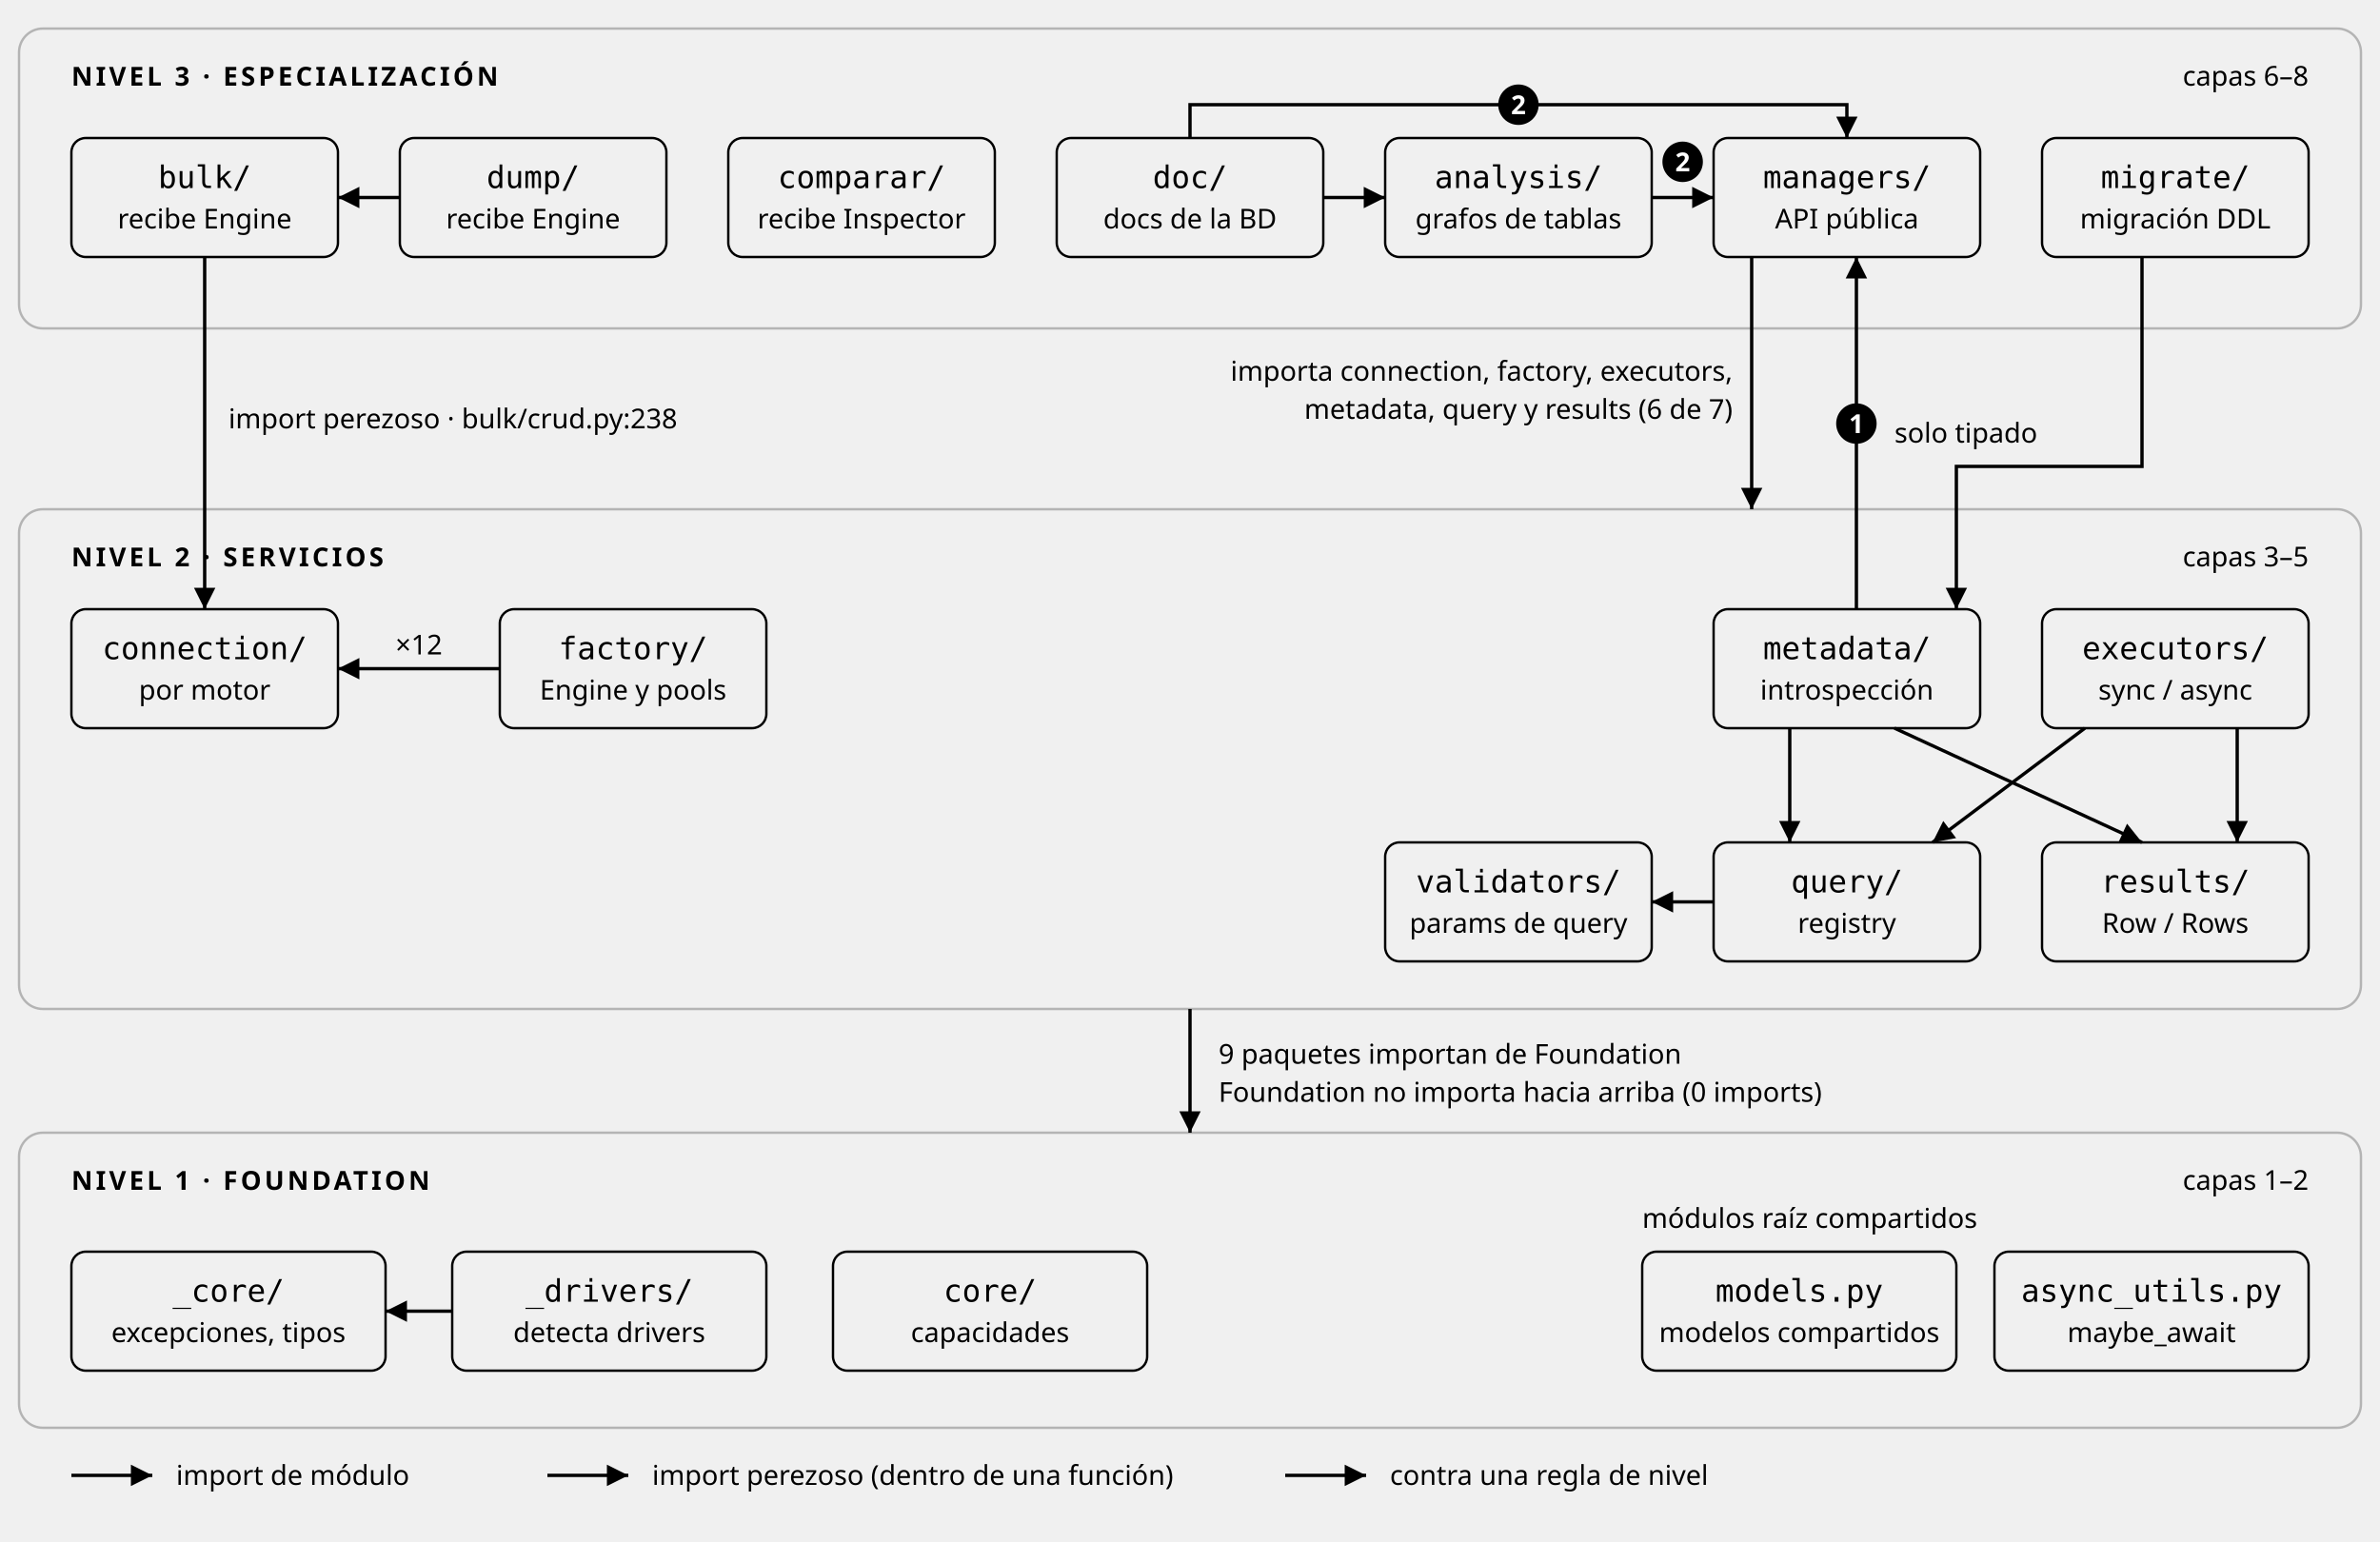
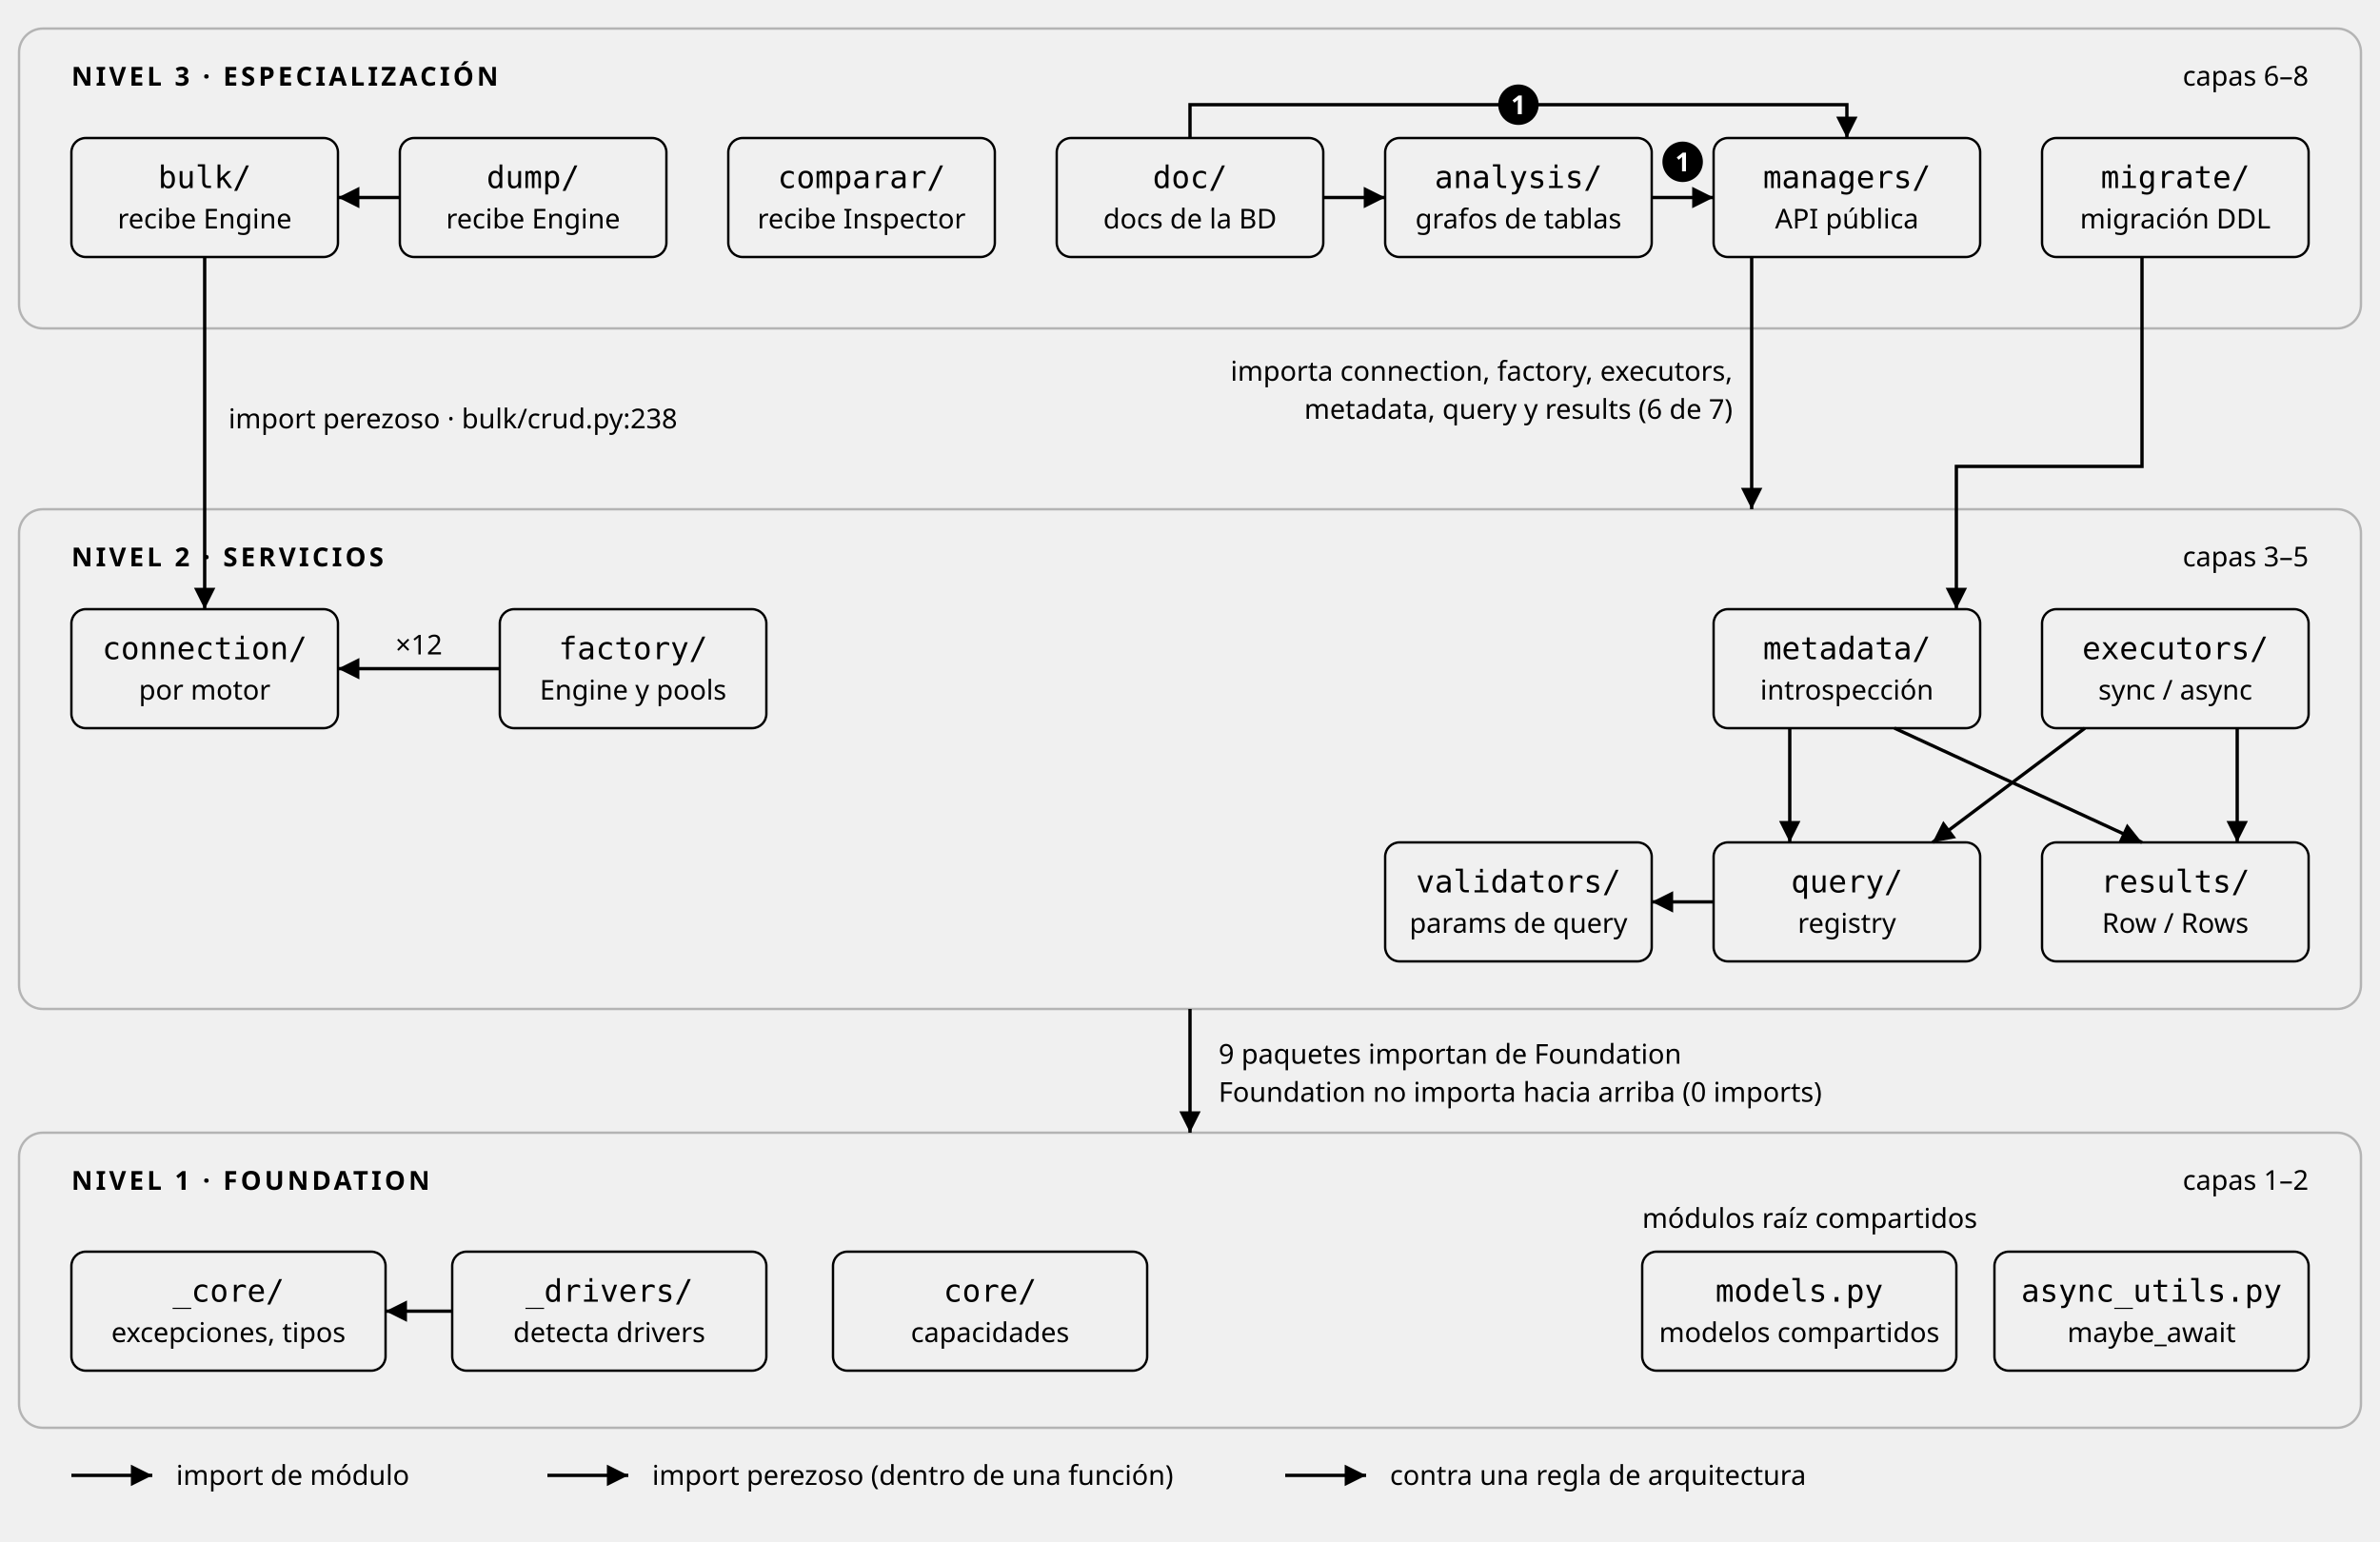
- <svg xmlns="http://www.w3.org/2000/svg" class="arq" viewBox="0 0 1000 648" role="img" aria-label="Los tres niveles de util_bbdd con sus imports reales: factory importa de connection en un solo sentido, metadata importa managers solo para tipado y analysis y doc importan el manager concreto." font-family="system-ui,sans-serif">
+ <svg xmlns="http://www.w3.org/2000/svg" class="arq" viewBox="0 0 1000 648" role="img" aria-label="Los tres niveles de util_bbdd y sus capas con los imports reales: cada paquete importa solo de capas inferiores, y analysis y doc importan el manager concreto." font-family="system-ui,sans-serif">
  <defs>
    <marker id="arq-h" viewBox="0 0 10 10" refX="10" refY="5" markerWidth="9" markerHeight="9" markerUnits="userSpaceOnUse" orient="auto">
      <path class="arq-head" d="M0 0L10 5L0 10z" fill="currentColor" />
    </marker>
    <marker id="arq-h-warn" viewBox="0 0 10 10" refX="10" refY="5" markerWidth="9" markerHeight="9" markerUnits="userSpaceOnUse" orient="auto">
      <path class="arq-head-warn" d="M0 0L10 5L0 10z" fill="currentColor" />
    </marker>
  </defs>
  <rect class="arq-band arq-band-3" x="8" y="12" width="984" height="126" rx="10" fill="none" stroke="currentColor" stroke-opacity=".25" />
  <rect class="arq-band arq-band-2" x="8" y="214" width="984" height="210" rx="10" fill="none" stroke="currentColor" stroke-opacity=".25" />
  <rect class="arq-band arq-band-1" x="8" y="476" width="984" height="124" rx="10" fill="none" stroke="currentColor" stroke-opacity=".25" />
  <text class="arq-band-label" x="30" y="36" font-size="11" font-weight="600" letter-spacing="1.3" fill="currentColor">NIVEL 3 · ESPECIALIZACIÓN</text>
  <text class="arq-band-note" x="970" y="36" text-anchor="end" font-family="system-ui,sans-serif" font-size="11.5" fill="currentColor">capas 6–8</text>
  <text class="arq-band-label" x="30" y="238" font-size="11" font-weight="600" letter-spacing="1.3" fill="currentColor">NIVEL 2 · SERVICIOS</text>
  <text class="arq-band-note" x="970" y="238" text-anchor="end" font-family="system-ui,sans-serif" font-size="11.5" fill="currentColor">capas 3–5</text>
  <text class="arq-band-label" x="30" y="500" font-size="11" font-weight="600" letter-spacing="1.3" fill="currentColor">NIVEL 1 · FOUNDATION</text>
  <text class="arq-band-note" x="970" y="500" text-anchor="end" font-family="system-ui,sans-serif" font-size="11.5" fill="currentColor">capas 1–2</text>
  <path class="arq-edge " d="M168 83 H142" fill="none" stroke="currentColor" stroke-width="1.4" marker-end="url(#arq-h)" />
  <path class="arq-edge " d="M556 83 H582" fill="none" stroke="currentColor" stroke-width="1.4" marker-end="url(#arq-h)" />
  <path class="arq-edge warn" d="M694 83 H720" fill="none" stroke="currentColor" stroke-width="1.4" marker-end="url(#arq-h-warn)" />
  <path class="arq-edge warn" d="M500 58 V44 H776 V58" fill="none" stroke="currentColor" stroke-width="1.4" marker-end="url(#arq-h-warn)" />
  <path class="arq-edge lazy" d="M86 108 V256" fill="none" stroke="currentColor" stroke-width="1.4" marker-end="url(#arq-h)" />
  <path class="arq-edge " d="M736 108 V214" fill="none" stroke="currentColor" stroke-width="1.4" marker-end="url(#arq-h)" />
-   <path class="arq-edge warn" d="M780 256 V108" fill="none" stroke="currentColor" stroke-width="1.4" marker-end="url(#arq-h-warn)" />
  <path class="arq-edge " d="M900 108 V196 H822 V256" fill="none" stroke="currentColor" stroke-width="1.4" marker-end="url(#arq-h)" />
  <path class="arq-edge " d="M752 306 V354" fill="none" stroke="currentColor" stroke-width="1.4" marker-end="url(#arq-h)" />
  <path class="arq-edge " d="M796 306 L900 354" fill="none" stroke="currentColor" stroke-width="1.4" marker-end="url(#arq-h)" />
  <path class="arq-edge " d="M876 306 L812 354" fill="none" stroke="currentColor" stroke-width="1.4" marker-end="url(#arq-h)" />
  <path class="arq-edge " d="M940 306 V354" fill="none" stroke="currentColor" stroke-width="1.4" marker-end="url(#arq-h)" />
  <path class="arq-edge " d="M720 379 H694" fill="none" stroke="currentColor" stroke-width="1.4" marker-end="url(#arq-h)" />
  <path class="arq-edge " d="M210 281 H142" fill="none" stroke="currentColor" stroke-width="1.4" marker-end="url(#arq-h)" />
  <path class="arq-edge " d="M500 424 V476" fill="none" stroke="currentColor" stroke-width="1.4" marker-end="url(#arq-h)" />
  <path class="arq-edge " d="M190 551 H162" fill="none" stroke="currentColor" stroke-width="1.4" marker-end="url(#arq-h)" />
  <g class="arq-node">
    <rect x="30" y="58" width="112" height="50" rx="6" fill="none" stroke="currentColor" />
    <text class="arq-name" x="86" y="79" text-anchor="middle" font-family="ui-monospace,Consolas,monospace" font-size="13" fill="currentColor">bulk/</text>
    <text class="arq-sub" x="86" y="96" text-anchor="middle" font-family="system-ui,sans-serif" font-size="11.5" fill="currentColor">recibe Engine</text>
  </g>
  <g class="arq-node">
    <rect x="168" y="58" width="112" height="50" rx="6" fill="none" stroke="currentColor" />
    <text class="arq-name" x="224" y="79" text-anchor="middle" font-family="ui-monospace,Consolas,monospace" font-size="13" fill="currentColor">dump/</text>
    <text class="arq-sub" x="224" y="96" text-anchor="middle" font-family="system-ui,sans-serif" font-size="11.5" fill="currentColor">recibe Engine</text>
  </g>
  <g class="arq-node">
    <rect x="306" y="58" width="112" height="50" rx="6" fill="none" stroke="currentColor" />
    <text class="arq-name" x="362" y="79" text-anchor="middle" font-family="ui-monospace,Consolas,monospace" font-size="13" fill="currentColor">comparar/</text>
    <text class="arq-sub" x="362" y="96" text-anchor="middle" font-family="system-ui,sans-serif" font-size="11.5" fill="currentColor">recibe Inspector</text>
  </g>
  <g class="arq-node">
    <rect x="444" y="58" width="112" height="50" rx="6" fill="none" stroke="currentColor" />
    <text class="arq-name" x="500" y="79" text-anchor="middle" font-family="ui-monospace,Consolas,monospace" font-size="13" fill="currentColor">doc/</text>
    <text class="arq-sub" x="500" y="96" text-anchor="middle" font-family="system-ui,sans-serif" font-size="11.5" fill="currentColor">docs de la BD</text>
  </g>
  <g class="arq-node">
    <rect x="582" y="58" width="112" height="50" rx="6" fill="none" stroke="currentColor" />
    <text class="arq-name" x="638" y="79" text-anchor="middle" font-family="ui-monospace,Consolas,monospace" font-size="13" fill="currentColor">analysis/</text>
    <text class="arq-sub" x="638" y="96" text-anchor="middle" font-family="system-ui,sans-serif" font-size="11.5" fill="currentColor">grafos de tablas</text>
  </g>
  <g class="arq-node">
    <rect x="720" y="58" width="112" height="50" rx="6" fill="none" stroke="currentColor" />
    <text class="arq-name" x="776" y="79" text-anchor="middle" font-family="ui-monospace,Consolas,monospace" font-size="13" fill="currentColor">managers/</text>
    <text class="arq-sub" x="776" y="96" text-anchor="middle" font-family="system-ui,sans-serif" font-size="11.5" fill="currentColor">API pública</text>
  </g>
  <g class="arq-node">
    <rect x="858" y="58" width="112" height="50" rx="6" fill="none" stroke="currentColor" />
    <text class="arq-name" x="914" y="79" text-anchor="middle" font-family="ui-monospace,Consolas,monospace" font-size="13" fill="currentColor">migrate/</text>
    <text class="arq-sub" x="914" y="96" text-anchor="middle" font-family="system-ui,sans-serif" font-size="11.5" fill="currentColor">migración DDL</text>
  </g>
  <g class="arq-node">
    <rect x="30" y="256" width="112" height="50" rx="6" fill="none" stroke="currentColor" />
    <text class="arq-name" x="86" y="277" text-anchor="middle" font-family="ui-monospace,Consolas,monospace" font-size="13" fill="currentColor">connection/</text>
    <text class="arq-sub" x="86" y="294" text-anchor="middle" font-family="system-ui,sans-serif" font-size="11.5" fill="currentColor">por motor</text>
  </g>
  <g class="arq-node">
    <rect x="210" y="256" width="112" height="50" rx="6" fill="none" stroke="currentColor" />
    <text class="arq-name" x="266" y="277" text-anchor="middle" font-family="ui-monospace,Consolas,monospace" font-size="13" fill="currentColor">factory/</text>
    <text class="arq-sub" x="266" y="294" text-anchor="middle" font-family="system-ui,sans-serif" font-size="11.5" fill="currentColor">Engine y pools</text>
  </g>
  <g class="arq-node">
    <rect x="720" y="256" width="112" height="50" rx="6" fill="none" stroke="currentColor" />
    <text class="arq-name" x="776" y="277" text-anchor="middle" font-family="ui-monospace,Consolas,monospace" font-size="13" fill="currentColor">metadata/</text>
    <text class="arq-sub" x="776" y="294" text-anchor="middle" font-family="system-ui,sans-serif" font-size="11.5" fill="currentColor">introspección</text>
  </g>
  <g class="arq-node">
    <rect x="858" y="256" width="112" height="50" rx="6" fill="none" stroke="currentColor" />
    <text class="arq-name" x="914" y="277" text-anchor="middle" font-family="ui-monospace,Consolas,monospace" font-size="13" fill="currentColor">executors/</text>
    <text class="arq-sub" x="914" y="294" text-anchor="middle" font-family="system-ui,sans-serif" font-size="11.5" fill="currentColor">sync / async</text>
  </g>
  <g class="arq-node">
    <rect x="582" y="354" width="112" height="50" rx="6" fill="none" stroke="currentColor" />
    <text class="arq-name" x="638" y="375" text-anchor="middle" font-family="ui-monospace,Consolas,monospace" font-size="13" fill="currentColor">validators/</text>
    <text class="arq-sub" x="638" y="392" text-anchor="middle" font-family="system-ui,sans-serif" font-size="11.5" fill="currentColor">params de query</text>
  </g>
  <g class="arq-node">
    <rect x="720" y="354" width="112" height="50" rx="6" fill="none" stroke="currentColor" />
    <text class="arq-name" x="776" y="375" text-anchor="middle" font-family="ui-monospace,Consolas,monospace" font-size="13" fill="currentColor">query/</text>
    <text class="arq-sub" x="776" y="392" text-anchor="middle" font-family="system-ui,sans-serif" font-size="11.5" fill="currentColor">registry</text>
  </g>
  <g class="arq-node">
    <rect x="858" y="354" width="112" height="50" rx="6" fill="none" stroke="currentColor" />
    <text class="arq-name" x="914" y="375" text-anchor="middle" font-family="ui-monospace,Consolas,monospace" font-size="13" fill="currentColor">results/</text>
    <text class="arq-sub" x="914" y="392" text-anchor="middle" font-family="system-ui,sans-serif" font-size="11.5" fill="currentColor">Row / Rows</text>
  </g>
  <g class="arq-node">
    <rect x="30" y="526" width="132" height="50" rx="6" fill="none" stroke="currentColor" />
    <text class="arq-name" x="96" y="547" text-anchor="middle" font-family="ui-monospace,Consolas,monospace" font-size="13" fill="currentColor">_core/</text>
    <text class="arq-sub" x="96" y="564" text-anchor="middle" font-family="system-ui,sans-serif" font-size="11.5" fill="currentColor">excepciones, tipos</text>
  </g>
  <g class="arq-node">
    <rect x="190" y="526" width="132" height="50" rx="6" fill="none" stroke="currentColor" />
    <text class="arq-name" x="256" y="547" text-anchor="middle" font-family="ui-monospace,Consolas,monospace" font-size="13" fill="currentColor">_drivers/</text>
    <text class="arq-sub" x="256" y="564" text-anchor="middle" font-family="system-ui,sans-serif" font-size="11.5" fill="currentColor">detecta drivers</text>
  </g>
  <g class="arq-node">
    <rect x="350" y="526" width="132" height="50" rx="6" fill="none" stroke="currentColor" />
    <text class="arq-name" x="416" y="547" text-anchor="middle" font-family="ui-monospace,Consolas,monospace" font-size="13" fill="currentColor">core/</text>
    <text class="arq-sub" x="416" y="564" text-anchor="middle" font-family="system-ui,sans-serif" font-size="11.5" fill="currentColor">capacidades</text>
  </g>
  <g class="arq-node arq-shared">
    <rect x="690" y="526" width="132" height="50" rx="6" fill="none" stroke="currentColor" />
    <text class="arq-name" x="756" y="547" text-anchor="middle" font-family="ui-monospace,Consolas,monospace" font-size="13" fill="currentColor">models.py</text>
    <text class="arq-sub" x="756" y="564" text-anchor="middle" font-family="system-ui,sans-serif" font-size="11.5" fill="currentColor">modelos compartidos</text>
  </g>
  <g class="arq-node arq-shared">
    <rect x="838" y="526" width="132" height="50" rx="6" fill="none" stroke="currentColor" />
    <text class="arq-name" x="904" y="547" text-anchor="middle" font-family="ui-monospace,Consolas,monospace" font-size="13" fill="currentColor">async_utils.py</text>
    <text class="arq-sub" x="904" y="564" text-anchor="middle" font-family="system-ui,sans-serif" font-size="11.5" fill="currentColor">maybe_await</text>
  </g>
  <text class="arq-lbl" x="96" y="180" text-anchor="start" font-family="system-ui,sans-serif" font-size="11.5" fill="currentColor">import perezoso · bulk/crud.py:238</text>
  <text class="arq-lbl" x="728" y="160" text-anchor="end" font-family="system-ui,sans-serif" font-size="11.5" fill="currentColor">importa connection, factory, executors,</text>
  <text class="arq-lbl" x="728" y="176" text-anchor="end" font-family="system-ui,sans-serif" font-size="11.5" fill="currentColor">metadata, query y results (6 de 7)</text>
-   <text class="arq-lbl" x="796" y="186" text-anchor="start" font-family="system-ui,sans-serif" font-size="11.5" fill="currentColor">solo tipado</text>
  <text class="arq-lbl" x="176" y="275" text-anchor="middle" font-family="system-ui,sans-serif" font-size="11.5" fill="currentColor">×12</text>
  <text class="arq-lbl" x="512" y="447" text-anchor="start" font-family="system-ui,sans-serif" font-size="11.5" fill="currentColor">9 paquetes importan de Foundation</text>
  <text class="arq-lbl" x="512" y="463" text-anchor="start" font-family="system-ui,sans-serif" font-size="11.5" fill="currentColor">Foundation no importa hacia arriba (0 imports)</text>
  <text class="arq-lbl" x="690" y="516" text-anchor="start" font-family="system-ui,sans-serif" font-size="11.5" fill="currentColor">módulos raíz compartidos</text>
  <g class="arq-badge">
-     <circle class="arq-badge-warn" cx="780" cy="178" r="8.5" fill="currentColor" />
-     <text class="arq-badge-num" x="780" y="182" text-anchor="middle" font-family="system-ui,sans-serif" font-size="11" font-weight="700" fill="#fff">1</text>
-   </g>
-   <g class="arq-badge">
    <circle class="arq-badge-warn" cx="707" cy="68" r="8.5" fill="currentColor" />
-     <text class="arq-badge-num" x="707" y="72" text-anchor="middle" font-family="system-ui,sans-serif" font-size="11" font-weight="700" fill="#fff">2</text>
+     <text class="arq-badge-num" x="707" y="72" text-anchor="middle" font-family="system-ui,sans-serif" font-size="11" font-weight="700" fill="#fff">1</text>
  </g>
  <g class="arq-badge">
    <circle class="arq-badge-warn" cx="638" cy="44" r="8.5" fill="currentColor" />
-     <text class="arq-badge-num" x="638" y="48" text-anchor="middle" font-family="system-ui,sans-serif" font-size="11" font-weight="700" fill="#fff">2</text>
+     <text class="arq-badge-num" x="638" y="48" text-anchor="middle" font-family="system-ui,sans-serif" font-size="11" font-weight="700" fill="#fff">1</text>
  </g>
  <path class="arq-edge " d="M30 620 H64" fill="none" stroke="currentColor" stroke-width="1.4" marker-end="url(#arq-h)" />
  <text class="arq-lbl" x="74" y="624" text-anchor="start" font-family="system-ui,sans-serif" font-size="11.5" fill="currentColor">import de módulo</text>
  <path class="arq-edge lazy" d="M230 620 H264" fill="none" stroke="currentColor" stroke-width="1.4" marker-end="url(#arq-h)" />
  <text class="arq-lbl" x="274" y="624" text-anchor="start" font-family="system-ui,sans-serif" font-size="11.5" fill="currentColor">import perezoso (dentro de una función)</text>
  <path class="arq-edge warn" d="M540 620 H574" fill="none" stroke="currentColor" stroke-width="1.4" marker-end="url(#arq-h-warn)" />
-   <text class="arq-lbl" x="584" y="624" text-anchor="start" font-family="system-ui,sans-serif" font-size="11.5" fill="currentColor">contra una regla de nivel</text>
+   <text class="arq-lbl" x="584" y="624" text-anchor="start" font-family="system-ui,sans-serif" font-size="11.5" fill="currentColor">contra una regla de arquitectura</text>
</svg>
